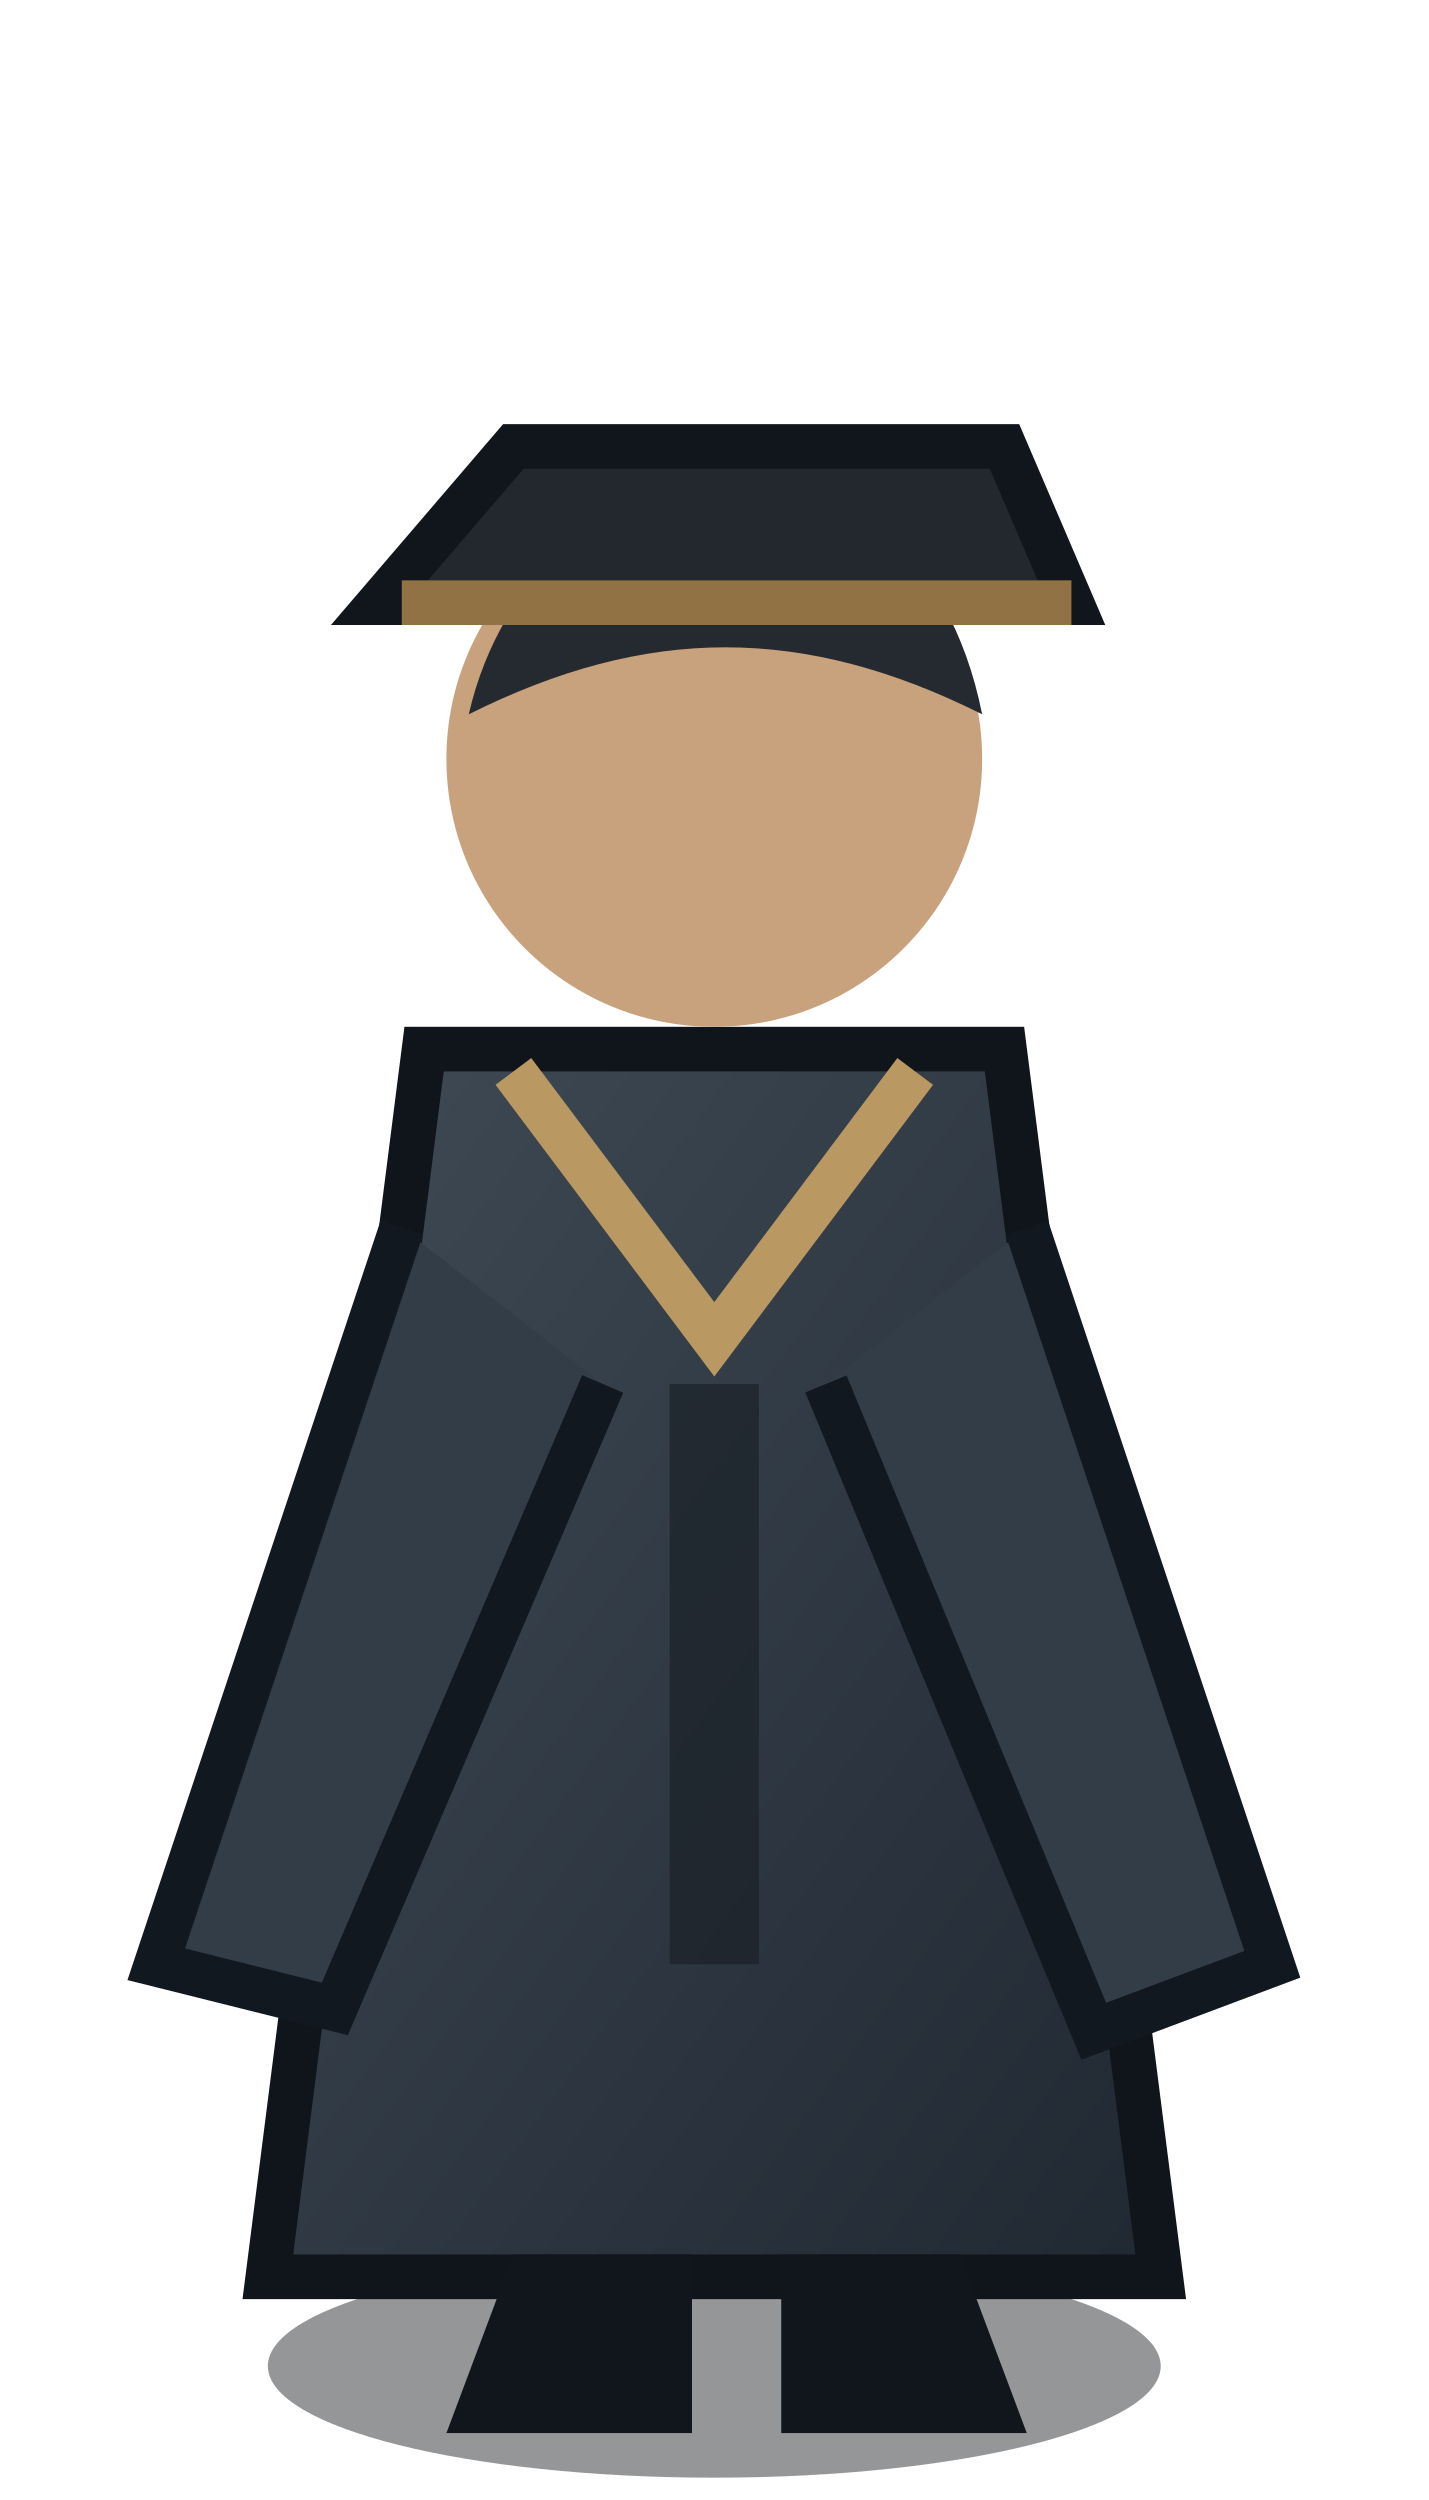
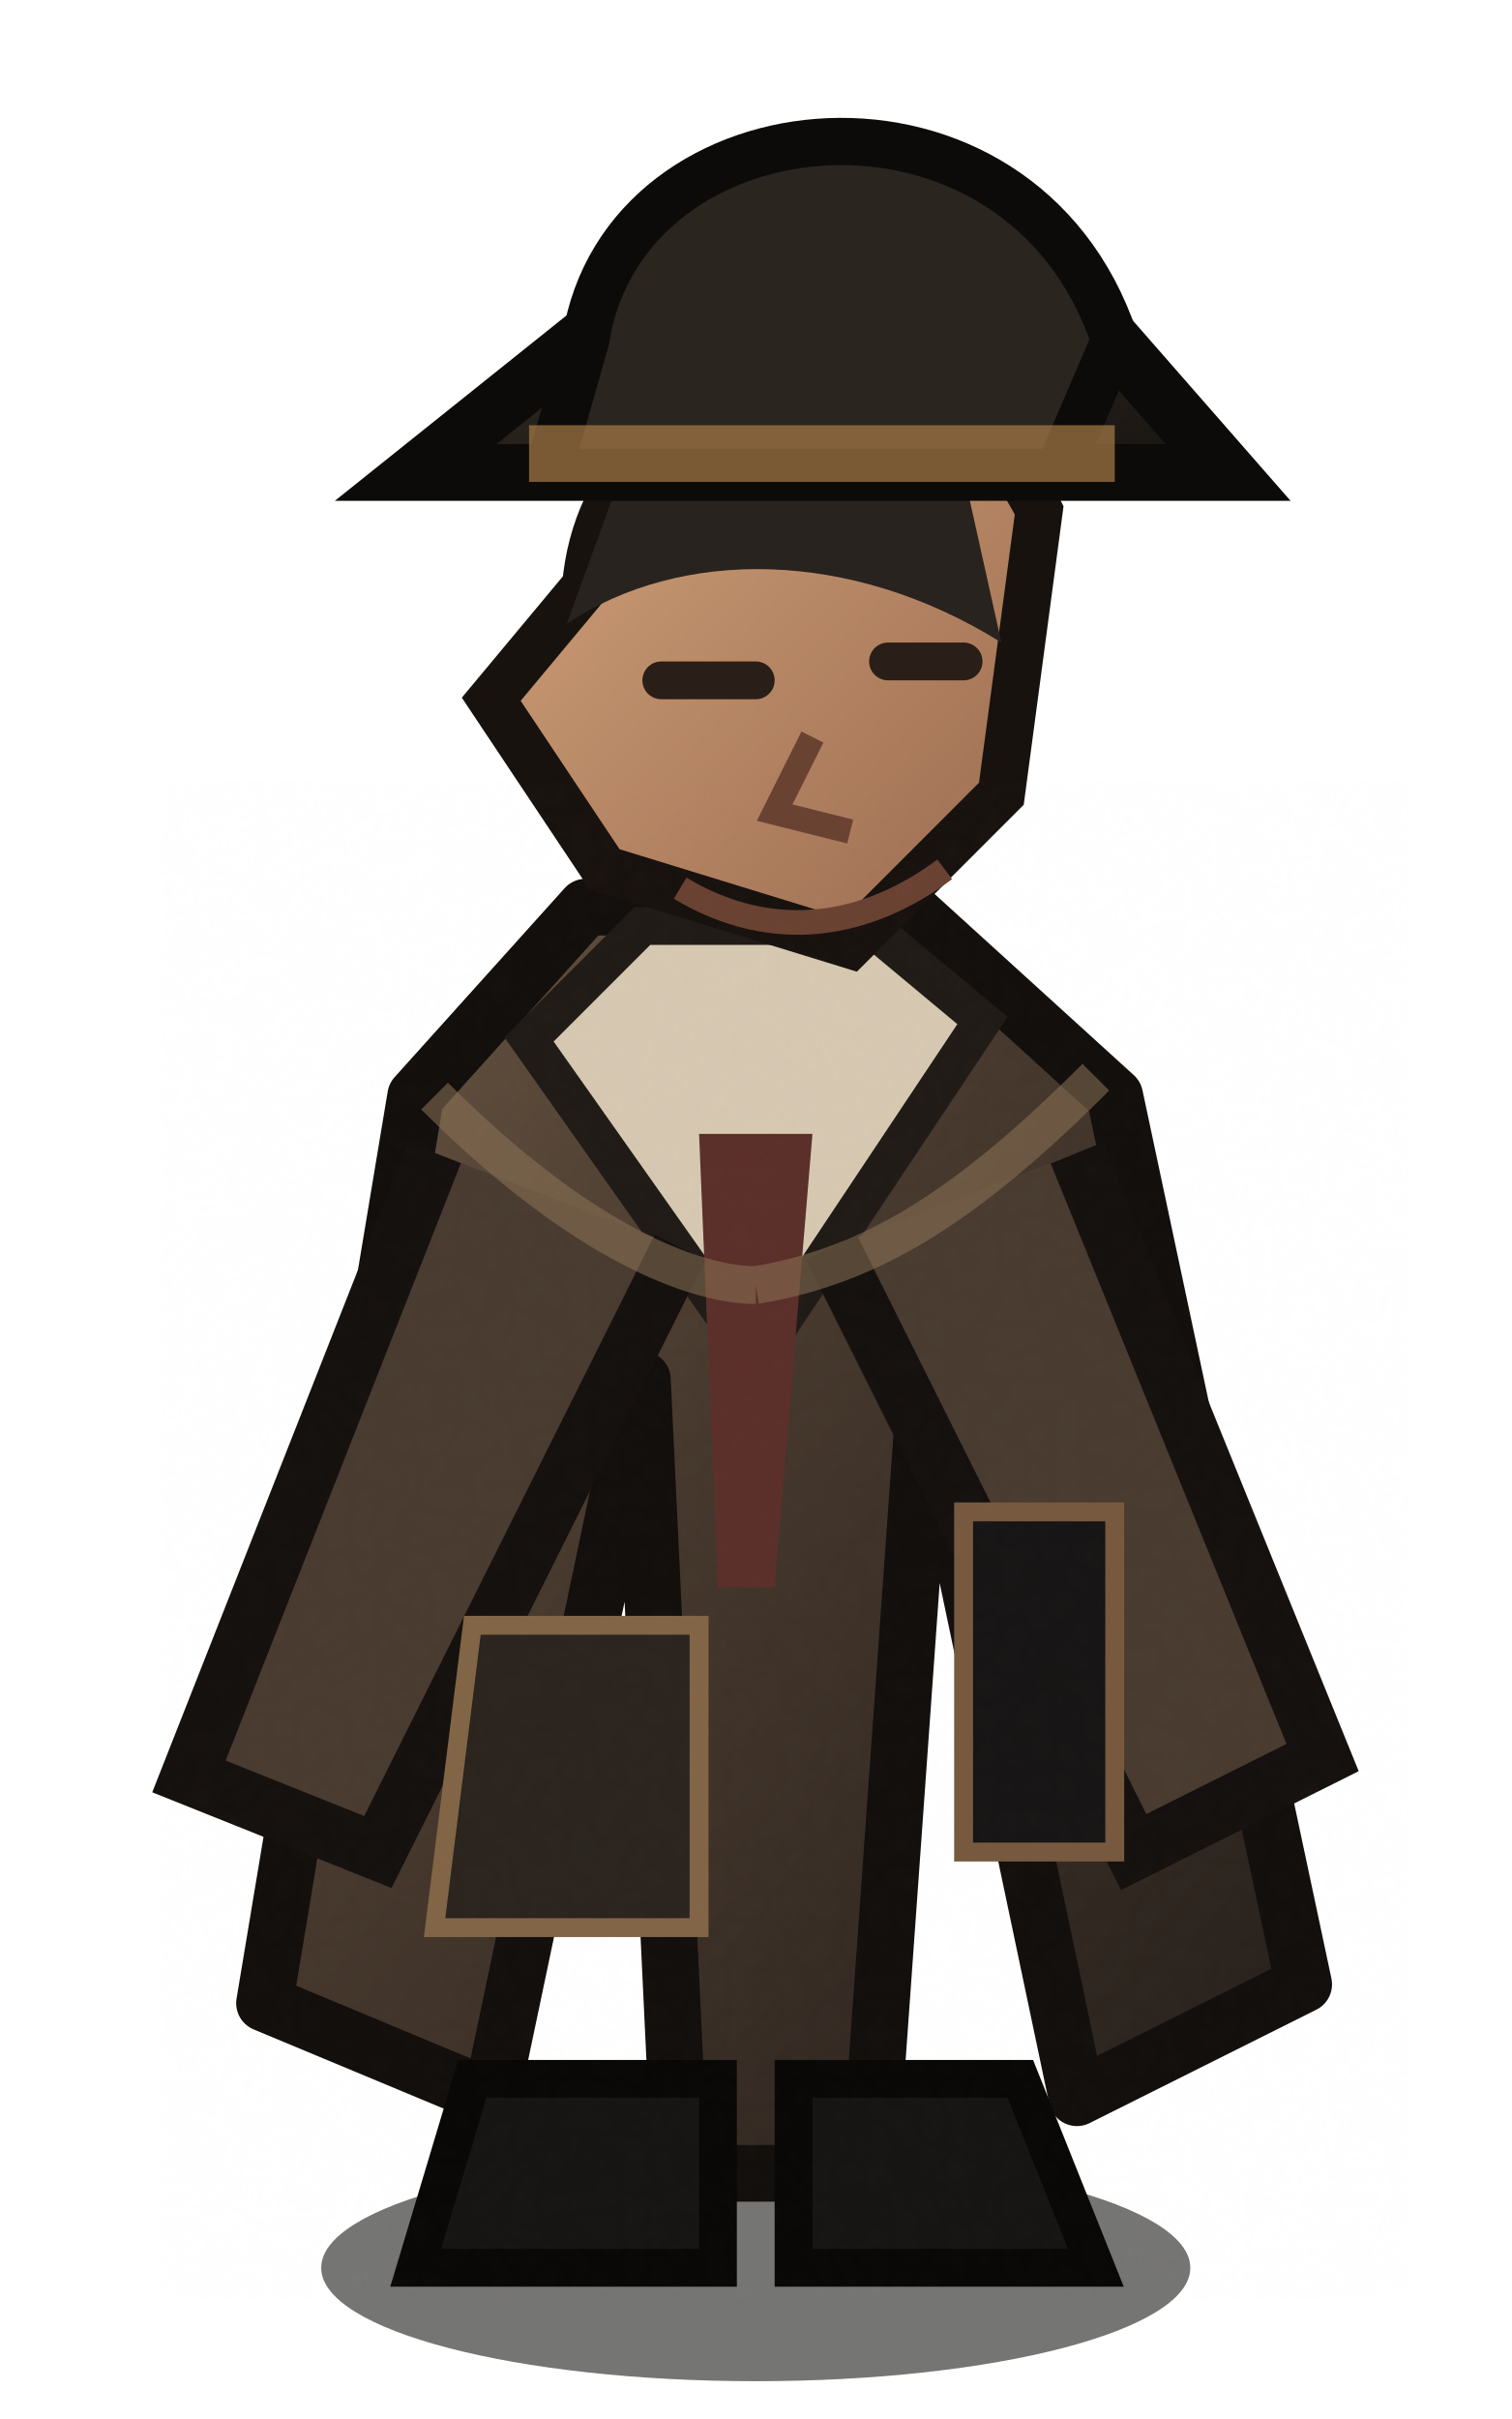
- <svg xmlns="http://www.w3.org/2000/svg" width="64" height="112" viewBox="0 0 64 112">
+ <svg xmlns="http://www.w3.org/2000/svg" width="80" height="128" viewBox="0 0 80 128">
  <defs>
    <linearGradient id="coat" x1="0" y1="0" x2="1" y2="1">
-       <stop stop-color="#404b55" />
-       <stop offset="1" stop-color="#202832" />
+       <stop stop-color="#6a5743" />
+       <stop offset=".42" stop-color="#46382d" />
+       <stop offset="1" stop-color="#241e1a" />
    </linearGradient>
+     <linearGradient id="hat" x1="0" y1="0" x2="1" y2="1">
+       <stop stop-color="#342b25" />
+       <stop offset="1" stop-color="#171411" />
+     </linearGradient>
+     <linearGradient id="skin" x1="0" y1="0" x2="1" y2="1">
+       <stop stop-color="#d3a47b" />
+       <stop offset="1" stop-color="#9a6a4f" />
+     </linearGradient>
+     <filter id="grain">
+       <feTurbulence baseFrequency=".7" numOctaves="2" seed="11" />
+       <feColorMatrix values="0 0 0 0 .4 0 0 0 0 .3 0 0 0 0 .2 0 0 0 .08 0" />
+     </filter>
  </defs>
-   <ellipse cx="32" cy="106" rx="20" ry="5" fill="#030507" opacity=".42" />
-   <path d="M19 47h26l7 55H12z" fill="url(#coat)" stroke="#10151c" stroke-width="2" />
-   <path d="M18 55 7 88l8 2 12-28M46 55l11 33-8 3-12-29" fill="#333d47" stroke="#111820" stroke-width="2" />
-   <path d="M23 101h8v8h-11zM35 101h8l3 8H35z" fill="#11161c" />
-   <circle cx="32" cy="34" r="12" fill="#c7a27c" />
-   <path d="M21 32c3-13 20-15 23 0-8-4-15-4-23 0Z" fill="#252a30" />
-   <path d="M17 27h31l-3-7H23z" fill="#23282e" stroke="#11161c" stroke-width="2" />
-   <path d="M18 27h30" stroke="#b28a4d" stroke-width="2" opacity=".8" />
-   <path d="m23 48 9 12 9-12" fill="none" stroke="#b99861" stroke-width="2" />
-   <path d="M30 62h4v26h-4z" fill="#181e25" opacity=".65" />
+   <ellipse cx="40" cy="120" rx="23" ry="6" fill="#030302" opacity=".55" />
+   <path d="M31 48 22 58l-8 48 12 5 8-38 2 42h10l3-42 8 38 12-6-10-47-11-10Z" fill="url(#coat)" stroke="#120f0d" stroke-width="3" stroke-linejoin="round" />
+   <path d="M28 55 40 72 52 54 46 49H34Z" fill="#d6c8b1" stroke="#201b17" stroke-width="2" />
+   <path d="M37 60h6l-2 24h-3Z" fill="#5b2f2a" />
+   <path d="M23 61 10 94l10 4 16-32M57 61l13 32-10 5-16-32" fill="#493b30" stroke="#15110f" stroke-width="3" />
+   <path d="M25 86h12v16H23z" fill="#2b241f" stroke="#816546" />
+   <path d="M51 80h8v18h-8z" fill="#171515" stroke="#76593e" />
+   <path d="M26 110h12v10H22l3-10Zm16 0h12l4 10H42Z" fill="#161514" stroke="#090807" stroke-width="2" />
+   <path d="M31 31c1-12 18-16 24-4l-2 15-8 8-13-4-6-9Z" fill="url(#skin)" stroke="#18120f" stroke-width="2.5" />
+   <path d="M30 33c6-4 15-4 23 1l-2-9-8-5-9 2Z" fill="#29231f" />
+   <path d="M35 36h5M47 35h4" stroke="#2a1e18" stroke-width="2" stroke-linecap="round" />
+   <path d="M43 39l-2 4 4 1M36 47c5 3 10 2 14-1" stroke="#6a4232" stroke-width="1.3" fill="none" />
+   <path d="M22 25h43l-7-8H32z" fill="url(#hat)" stroke="#0d0b09" stroke-width="3" />
+   <path d="M31 18c2-13 23-15 28 0l-3 7H29Z" fill="#2b2520" stroke="#0d0b09" stroke-width="2.5" />
+   <path d="M28 24h31" stroke="#a37945" stroke-width="3" opacity=".72" />
+   <path d="M23 58c8 8 14 10 17 10M58 57c-7 7-12 10-18 11" stroke="#8d7356" stroke-opacity=".55" stroke-width="2" fill="none" />
+   <path d="M31 48 22 58l-8 48 12 5 8-38 2 42h10l3-42 8 38 12-6-10-47-11-10Z" filter="url(#grain)" opacity=".22" />
</svg>
